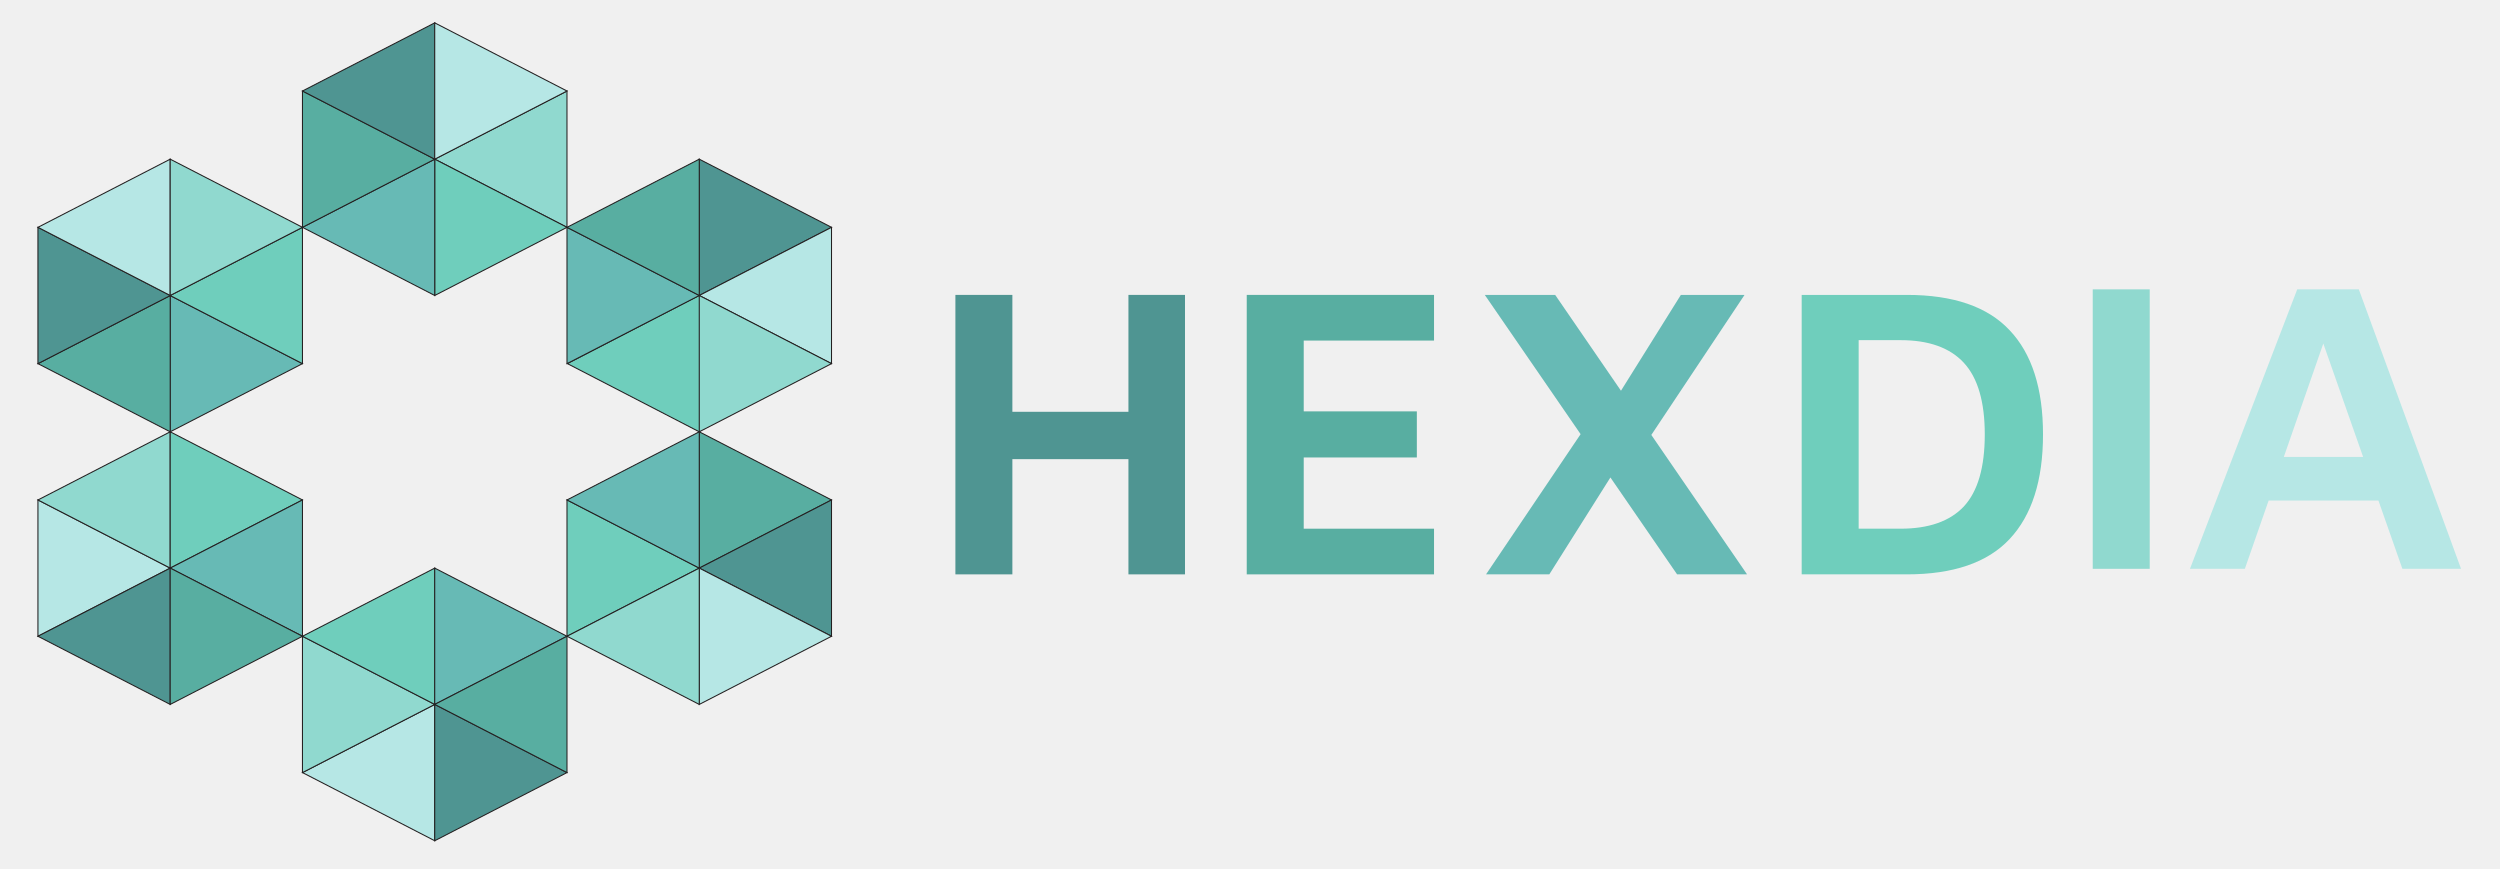
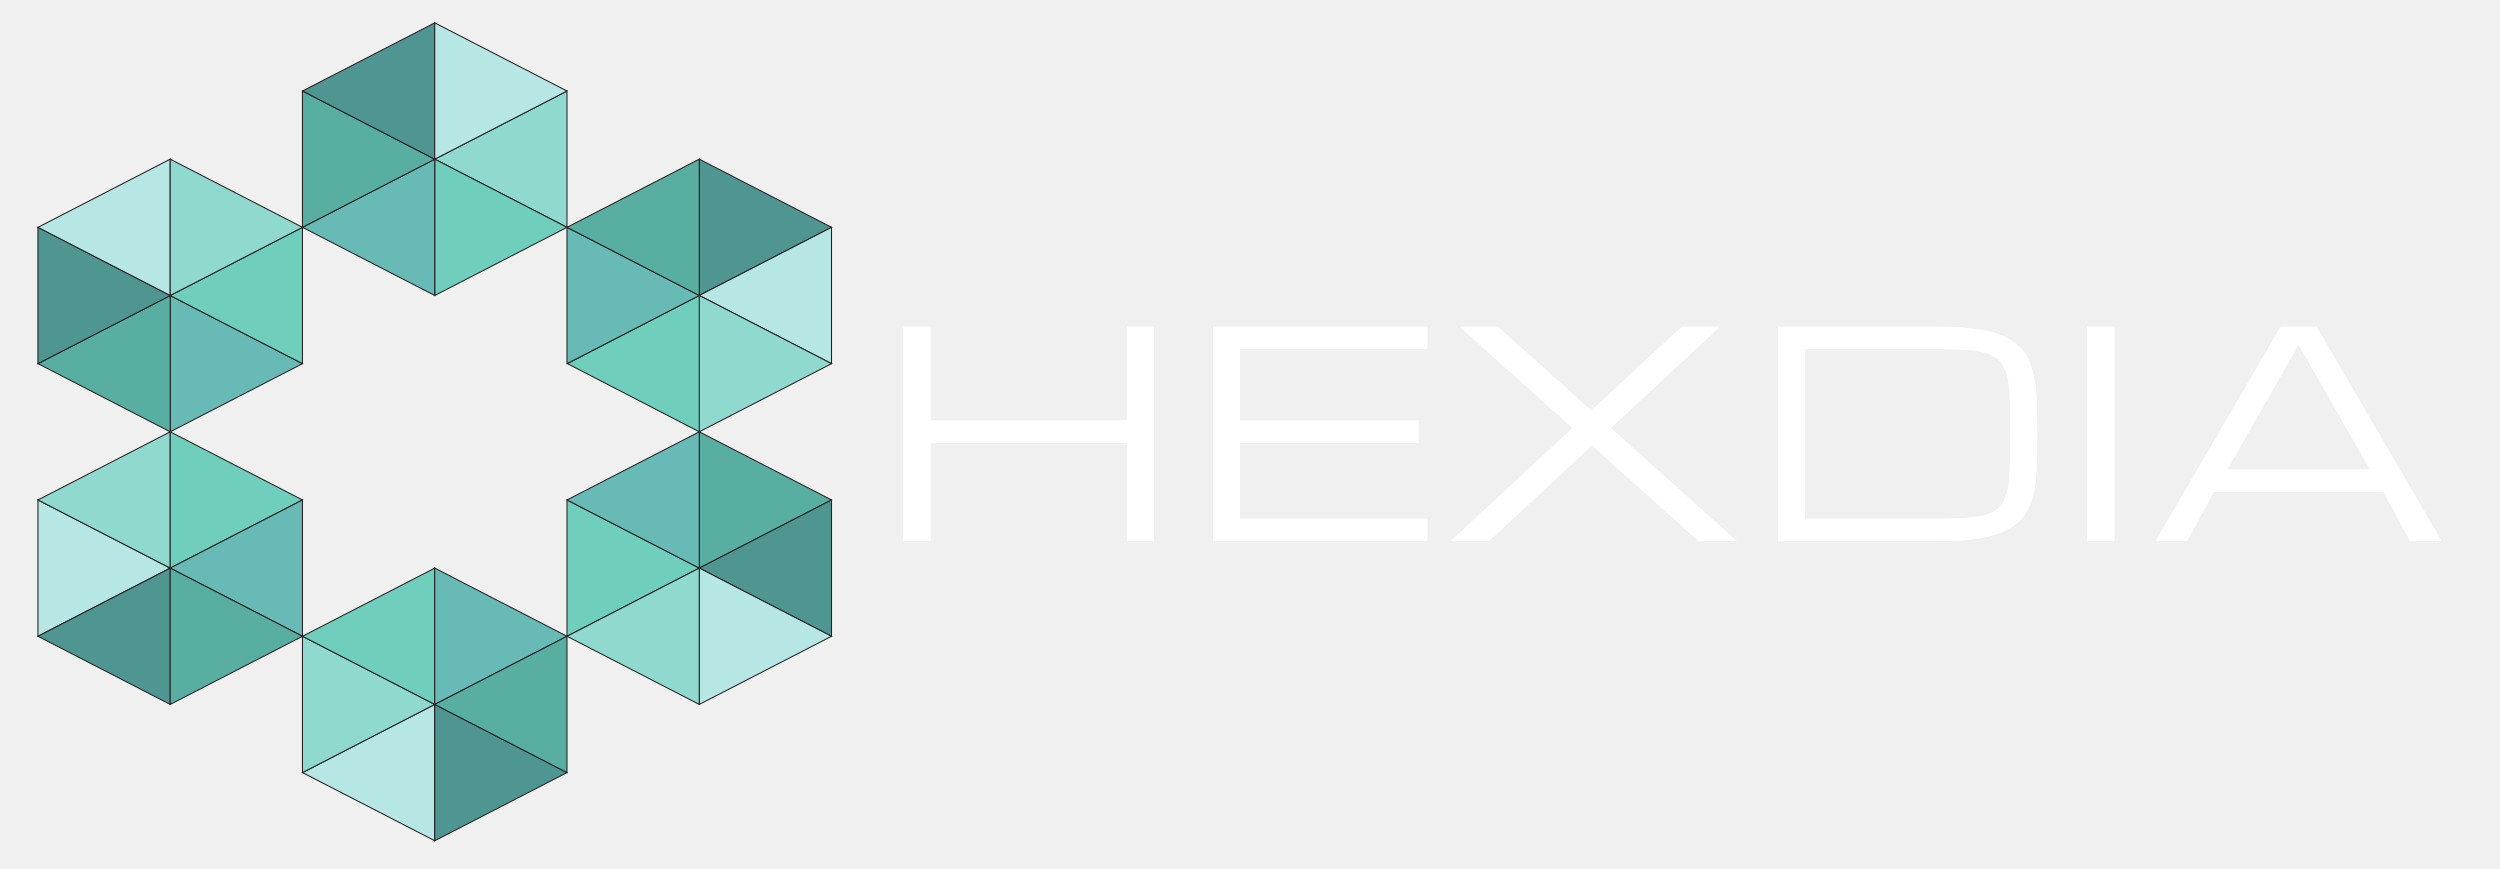
<svg xmlns="http://www.w3.org/2000/svg" width="901" height="313" viewBox="0 0 901 313" fill="none">
  <path d="M156.675 57.365L204.339 81.929V32.801L156.675 57.365Z" fill="#90D9CF" stroke="#231F20" stroke-width="0.377" stroke-miterlimit="10" />
  <path d="M156.675 106.493L204.339 81.928L156.675 57.364V106.493Z" fill="#6FCEBC" stroke="#231F20" stroke-width="0.377" stroke-miterlimit="10" />
  <path d="M109.006 81.928L156.673 106.493V57.364L109.006 81.928Z" fill="#67BAB5" stroke="#231F20" stroke-width="0.377" stroke-miterlimit="10" />
  <path d="M109.006 32.801V81.929L156.673 57.365L109.006 32.801Z" fill="#58AEA1" stroke="#231F20" stroke-width="0.377" stroke-miterlimit="10" />
  <path d="M156.676 8.237L109.006 32.801L156.676 57.365V8.237Z" fill="#4F9592" stroke="#231F20" stroke-width="0.377" stroke-miterlimit="10" />
  <path d="M204.342 32.801L156.675 8.237V57.365L204.342 32.801Z" fill="#B6E7E5" stroke="#231F20" stroke-width="0.377" stroke-miterlimit="10" />
  <path d="M204.476 131.043L252.243 155.74V106.347L204.476 131.043Z" fill="#6FCEBC" stroke="#231F20" stroke-width="0.377" stroke-miterlimit="10" />
  <path d="M204.342 81.929V131.057L252.009 106.493L204.342 81.929Z" fill="#67BAB5" stroke="#231F20" stroke-width="0.377" stroke-miterlimit="10" />
  <path d="M299.676 81.928L252.009 57.364V106.493L299.676 81.928Z" fill="#4F9592" stroke="#231F20" stroke-width="0.377" stroke-miterlimit="10" />
  <path d="M252.009 57.364L204.342 81.928L252.009 106.493V57.364Z" fill="#58AEA1" stroke="#231F20" stroke-width="0.377" stroke-miterlimit="10" />
  <path d="M299.676 131.057V81.929L252.009 106.493L299.676 131.057Z" fill="#B6E7E5" stroke="#231F20" stroke-width="0.377" stroke-miterlimit="10" />
  <path d="M252.009 106.493V155.621L299.676 131.057L252.009 106.493Z" fill="#90D9CF" stroke="#231F20" stroke-width="0.377" stroke-miterlimit="10" />
-   <path d="M299.676 180.185L252.009 155.621V204.747L299.676 180.185Z" fill="#58AEA1" stroke="#231F20" stroke-width="0.377" stroke-miterlimit="10" />
+   <path d="M299.676 180.185L252.009 155.621V204.746L299.676 180.185Z" fill="#58AEA1" stroke="#231F20" stroke-width="0.377" stroke-miterlimit="10" />
  <path d="M299.676 229.31V180.185L252.009 204.746L299.676 229.31Z" fill="#4F9592" stroke="#231F20" stroke-width="0.377" stroke-miterlimit="10" />
  <path d="M204.342 180.185V229.31L252.009 204.746L204.342 180.185Z" fill="#6FCEBC" stroke="#231F20" stroke-width="0.377" stroke-miterlimit="10" />
-   <path d="M204.342 180.185L252.009 204.747V155.621L204.342 180.185Z" fill="#67BAB5" stroke="#231F20" stroke-width="0.377" stroke-miterlimit="10" />
+   <path d="M204.342 180.185L252.009 204.746V155.621L204.342 180.185Z" fill="#67BAB5" stroke="#231F20" stroke-width="0.377" stroke-miterlimit="10" />
  <path d="M252.009 253.875L299.676 229.311L252.009 204.747V253.875Z" fill="#B6E7E5" stroke="#231F20" stroke-width="0.377" stroke-miterlimit="10" />
  <path d="M204.342 229.311L252.009 253.875V204.747L204.342 229.311Z" fill="#90D9CF" stroke="#231F20" stroke-width="0.377" stroke-miterlimit="10" />
  <path d="M109.006 278.438L156.673 303.002V253.874L109.006 278.438Z" fill="#B6E7E5" stroke="#231F20" stroke-width="0.377" stroke-miterlimit="10" />
  <path d="M109.006 229.31V278.438L156.673 253.874L109.006 229.31Z" fill="#90D9CF" stroke="#231F20" stroke-width="0.377" stroke-miterlimit="10" />
  <path d="M156.676 204.747L109.006 229.311L156.676 253.875V204.747Z" fill="#6FCEBC" stroke="#231F20" stroke-width="0.377" stroke-miterlimit="10" />
  <path d="M156.675 303.002L204.339 278.438L156.675 253.874V303.002Z" fill="#4F9592" stroke="#231F20" stroke-width="0.377" stroke-miterlimit="10" />
  <path d="M156.675 253.875L204.339 229.311L156.675 204.747V253.875Z" fill="#67BAB5" stroke="#231F20" stroke-width="0.377" stroke-miterlimit="10" />
  <path d="M204.342 278.438V229.31L156.675 253.874L204.342 278.438Z" fill="#58AEA1" stroke="#231F20" stroke-width="0.377" stroke-miterlimit="10" />
  <path d="M13.672 180.185V229.31L61.339 204.746L13.672 180.185Z" fill="#B6E7E5" stroke="#231F20" stroke-width="0.377" stroke-miterlimit="10" />
-   <path d="M13.672 180.185L61.339 204.747V155.621L13.672 180.185Z" fill="#90D9CF" stroke="#231F20" stroke-width="0.377" stroke-miterlimit="10" />
-   <path d="M109.006 180.185L61.339 155.621V204.747L109.006 180.185Z" fill="#6FCEBC" stroke="#231F20" stroke-width="0.377" stroke-miterlimit="10" />
+   <path d="M13.672 180.185L61.339 204.746V155.621L13.672 180.185Z" fill="#90D9CF" stroke="#231F20" stroke-width="0.377" stroke-miterlimit="10" />
+   <path d="M109.006 180.185L61.339 155.621V204.746L109.006 180.185Z" fill="#6FCEBC" stroke="#231F20" stroke-width="0.377" stroke-miterlimit="10" />
  <path d="M109.006 229.31V180.185L61.339 204.746L109.006 229.31Z" fill="#67BAB5" stroke="#231F20" stroke-width="0.377" stroke-miterlimit="10" />
  <path d="M13.672 229.311L61.339 253.875V204.747L13.672 229.311Z" fill="#4F9592" stroke="#231F20" stroke-width="0.377" stroke-miterlimit="10" />
  <path d="M61.339 253.875L109.006 229.311L61.339 204.747V253.875Z" fill="#58AEA1" stroke="#231F20" stroke-width="0.377" stroke-miterlimit="10" />
  <path d="M61.339 155.621L109.006 131.057L61.339 106.52V155.621Z" fill="#67BAB5" stroke="#231F20" stroke-width="0.377" stroke-miterlimit="10" />
  <path d="M61.339 106.493V106.52L109.006 131.057V81.929L61.339 106.493Z" fill="#6FCEBC" stroke="#231F20" stroke-width="0.377" stroke-miterlimit="10" />
  <path d="M13.672 131.057L61.339 155.621V106.52L13.672 131.057Z" fill="#58AEA1" stroke="#231F20" stroke-width="0.377" stroke-miterlimit="10" />
  <path d="M61.339 106.493L13.672 81.929V131.057L61.339 106.52V106.493Z" fill="#4F9592" stroke="#231F20" stroke-width="0.377" stroke-miterlimit="10" />
  <path d="M61.339 57.364L13.672 81.928L61.339 106.493V57.364Z" fill="#B6E7E5" stroke="#231F20" stroke-width="0.377" stroke-miterlimit="10" />
  <path d="M109.006 81.928L61.339 57.364V106.493L109.006 81.928Z" fill="#90D9CF" stroke="#231F20" stroke-width="0.377" stroke-miterlimit="10" />
-   <path d="M344.325 207V106.283H364.861V148.412H406.688V106.283H427.073V207H406.688V165.475H364.861V207H344.325Z" fill="#4F9592" />
-   <path d="M449.325 207V106.283H516.822V122.742H469.861V148.261H510.631V164.871H469.861V190.541H516.822V207H449.325Z" fill="#58AEA1" />
-   <path d="M629.64 207H604.423L535.114 106.283H560.482L629.64 207ZM581.622 144.939L605.782 106.283H628.734L592.645 160.492L581.622 144.939ZM585.699 163.663L558.368 207H535.567L574.072 149.922L585.699 163.663Z" fill="#67BAB5" />
-   <path d="M649.325 207V106.283H687.226C703.937 106.283 716.268 110.511 724.221 118.967C732.274 127.423 736.301 139.956 736.301 156.566C736.301 173.176 732.274 185.759 724.221 194.316C716.268 202.772 703.937 207 687.226 207H649.325ZM669.861 190.541H684.961C695.128 190.541 702.729 187.873 707.762 182.538C712.795 177.102 715.312 168.445 715.312 156.566C715.312 144.788 712.795 136.181 707.762 130.745C702.729 125.309 695.128 122.591 684.961 122.591H669.861V190.541Z" fill="#6FCEBC" />
-   <path d="M754.222 205V104.283H774.758V205H754.222Z" fill="#90D9CF" />
-   <path d="M789.265 205L827.921 104.283H850.118L886.962 205H865.822L832.904 111.229L841.964 110.474L809.046 205H789.265ZM809.65 180.387L814.482 164.683H861.443L863.104 180.387H809.65Z" fill="#B6E7E5" />
+   <path d="M406.125 117.75H415.781V195H406.125V159.594H335.312V195H325.656V117.75H335.312V151.547H406.125V117.75ZM437.154 195V117.75H514.404V125.797H446.81V151.547H511.185V159.594H446.81V186.953H514.404V195H437.154ZM580.487 154.263L625.901 195H612.222L573.747 160.499L536.581 195H522.901L566.807 154.263L526.12 117.75H539.8L573.496 148.026L606.136 117.75H619.816L580.487 154.263ZM698.723 186.953C702.982 186.953 706.586 186.836 709.536 186.601C712.487 186.366 714.918 185.897 716.829 185.193C718.74 184.455 720.215 183.399 721.255 182.024C722.294 180.65 723.048 178.839 723.518 176.593C724.021 174.313 724.306 171.53 724.373 168.244C724.473 164.925 724.524 160.968 724.524 156.375C724.524 151.782 724.473 147.842 724.373 144.556C724.306 141.237 724.021 138.454 723.518 136.208C723.048 133.928 722.294 132.1 721.255 130.726C720.215 129.351 718.74 128.312 716.829 127.607C714.918 126.87 712.487 126.384 709.536 126.149C706.619 125.914 703.015 125.797 698.723 125.797H650.492V186.953H698.723ZM640.836 195V117.75H698.723C704.624 117.75 709.587 118.102 713.61 118.806C717.667 119.477 721.003 120.516 723.618 121.924C726.267 123.333 728.296 125.093 729.704 127.205C731.146 129.317 732.185 131.815 732.822 134.699C733.493 137.549 733.878 140.784 733.979 144.405C734.113 147.993 734.18 151.983 734.18 156.375C734.18 160.767 734.113 164.774 733.979 168.395C733.878 171.983 733.493 175.218 732.822 178.102C732.185 180.951 731.146 183.433 729.704 185.545C728.296 187.657 726.267 189.417 723.618 190.826C721.003 192.234 717.667 193.29 713.61 193.994C709.587 194.665 704.624 195 698.723 195H640.836ZM752.334 117.75H761.99V195H752.334V117.75ZM859.003 177.297H797.847L788.191 195H776.925L821.987 117.75H834.862L879.925 195H868.659L859.003 177.297ZM854.175 169.25L828.425 124.188L802.675 169.25H854.175Z" fill="url(#paint0_linear_475_2673)" />
+   <path d="M406.125 117.75H415.781V195H406.125V159.594H335.312V195H325.656V117.75H335.312V151.547H406.125V117.75ZM437.154 195V117.75H514.404V125.797H446.81V151.547H511.185V159.594H446.81V186.953H514.404V195H437.154ZM580.487 154.263L625.901 195H612.222L573.747 160.499L536.581 195H522.901L566.807 154.263L526.12 117.75H539.8L573.496 148.026L606.136 117.75H619.816L580.487 154.263ZM698.723 186.953C702.982 186.953 706.586 186.836 709.536 186.601C712.487 186.366 714.918 185.897 716.829 185.193C718.74 184.455 720.215 183.399 721.255 182.024C722.294 180.65 723.048 178.839 723.518 176.593C724.021 174.313 724.306 171.53 724.373 168.244C724.473 164.925 724.524 160.968 724.524 156.375C724.524 151.782 724.473 147.842 724.373 144.556C724.306 141.237 724.021 138.454 723.518 136.208C723.048 133.928 722.294 132.1 721.255 130.726C720.215 129.351 718.74 128.312 716.829 127.607C714.918 126.87 712.487 126.384 709.536 126.149C706.619 125.914 703.015 125.797 698.723 125.797H650.492V186.953H698.723ZM640.836 195V117.75H698.723C704.624 117.75 709.587 118.102 713.61 118.806C717.667 119.477 721.003 120.516 723.618 121.924C726.267 123.333 728.296 125.093 729.704 127.205C731.146 129.317 732.185 131.815 732.822 134.699C733.493 137.549 733.878 140.784 733.979 144.405C734.113 147.993 734.18 151.983 734.18 156.375C734.18 160.767 734.113 164.774 733.979 168.395C733.878 171.983 733.493 175.218 732.822 178.102C732.185 180.951 731.146 183.433 729.704 185.545C728.296 187.657 726.267 189.417 723.618 190.826C721.003 192.234 717.667 193.29 713.61 193.994C709.587 194.665 704.624 195 698.723 195H640.836ZM752.334 117.75H761.99V195H752.334V117.75ZM859.003 177.297H797.847L788.191 195H776.925L821.987 117.75H834.862L879.925 195H868.659L859.003 177.297ZM854.175 169.25L828.425 124.188L802.675 169.25H854.175Z" fill="white" />
+   <defs>
+     <linearGradient id="paint0_linear_475_2673" x1="600.5" y1="65" x2="600.5" y2="205" gradientUnits="userSpaceOnUse">
+       <stop />
+       <stop offset="0.075" stop-color="white" />
+     </linearGradient>
+   </defs>
</svg>
